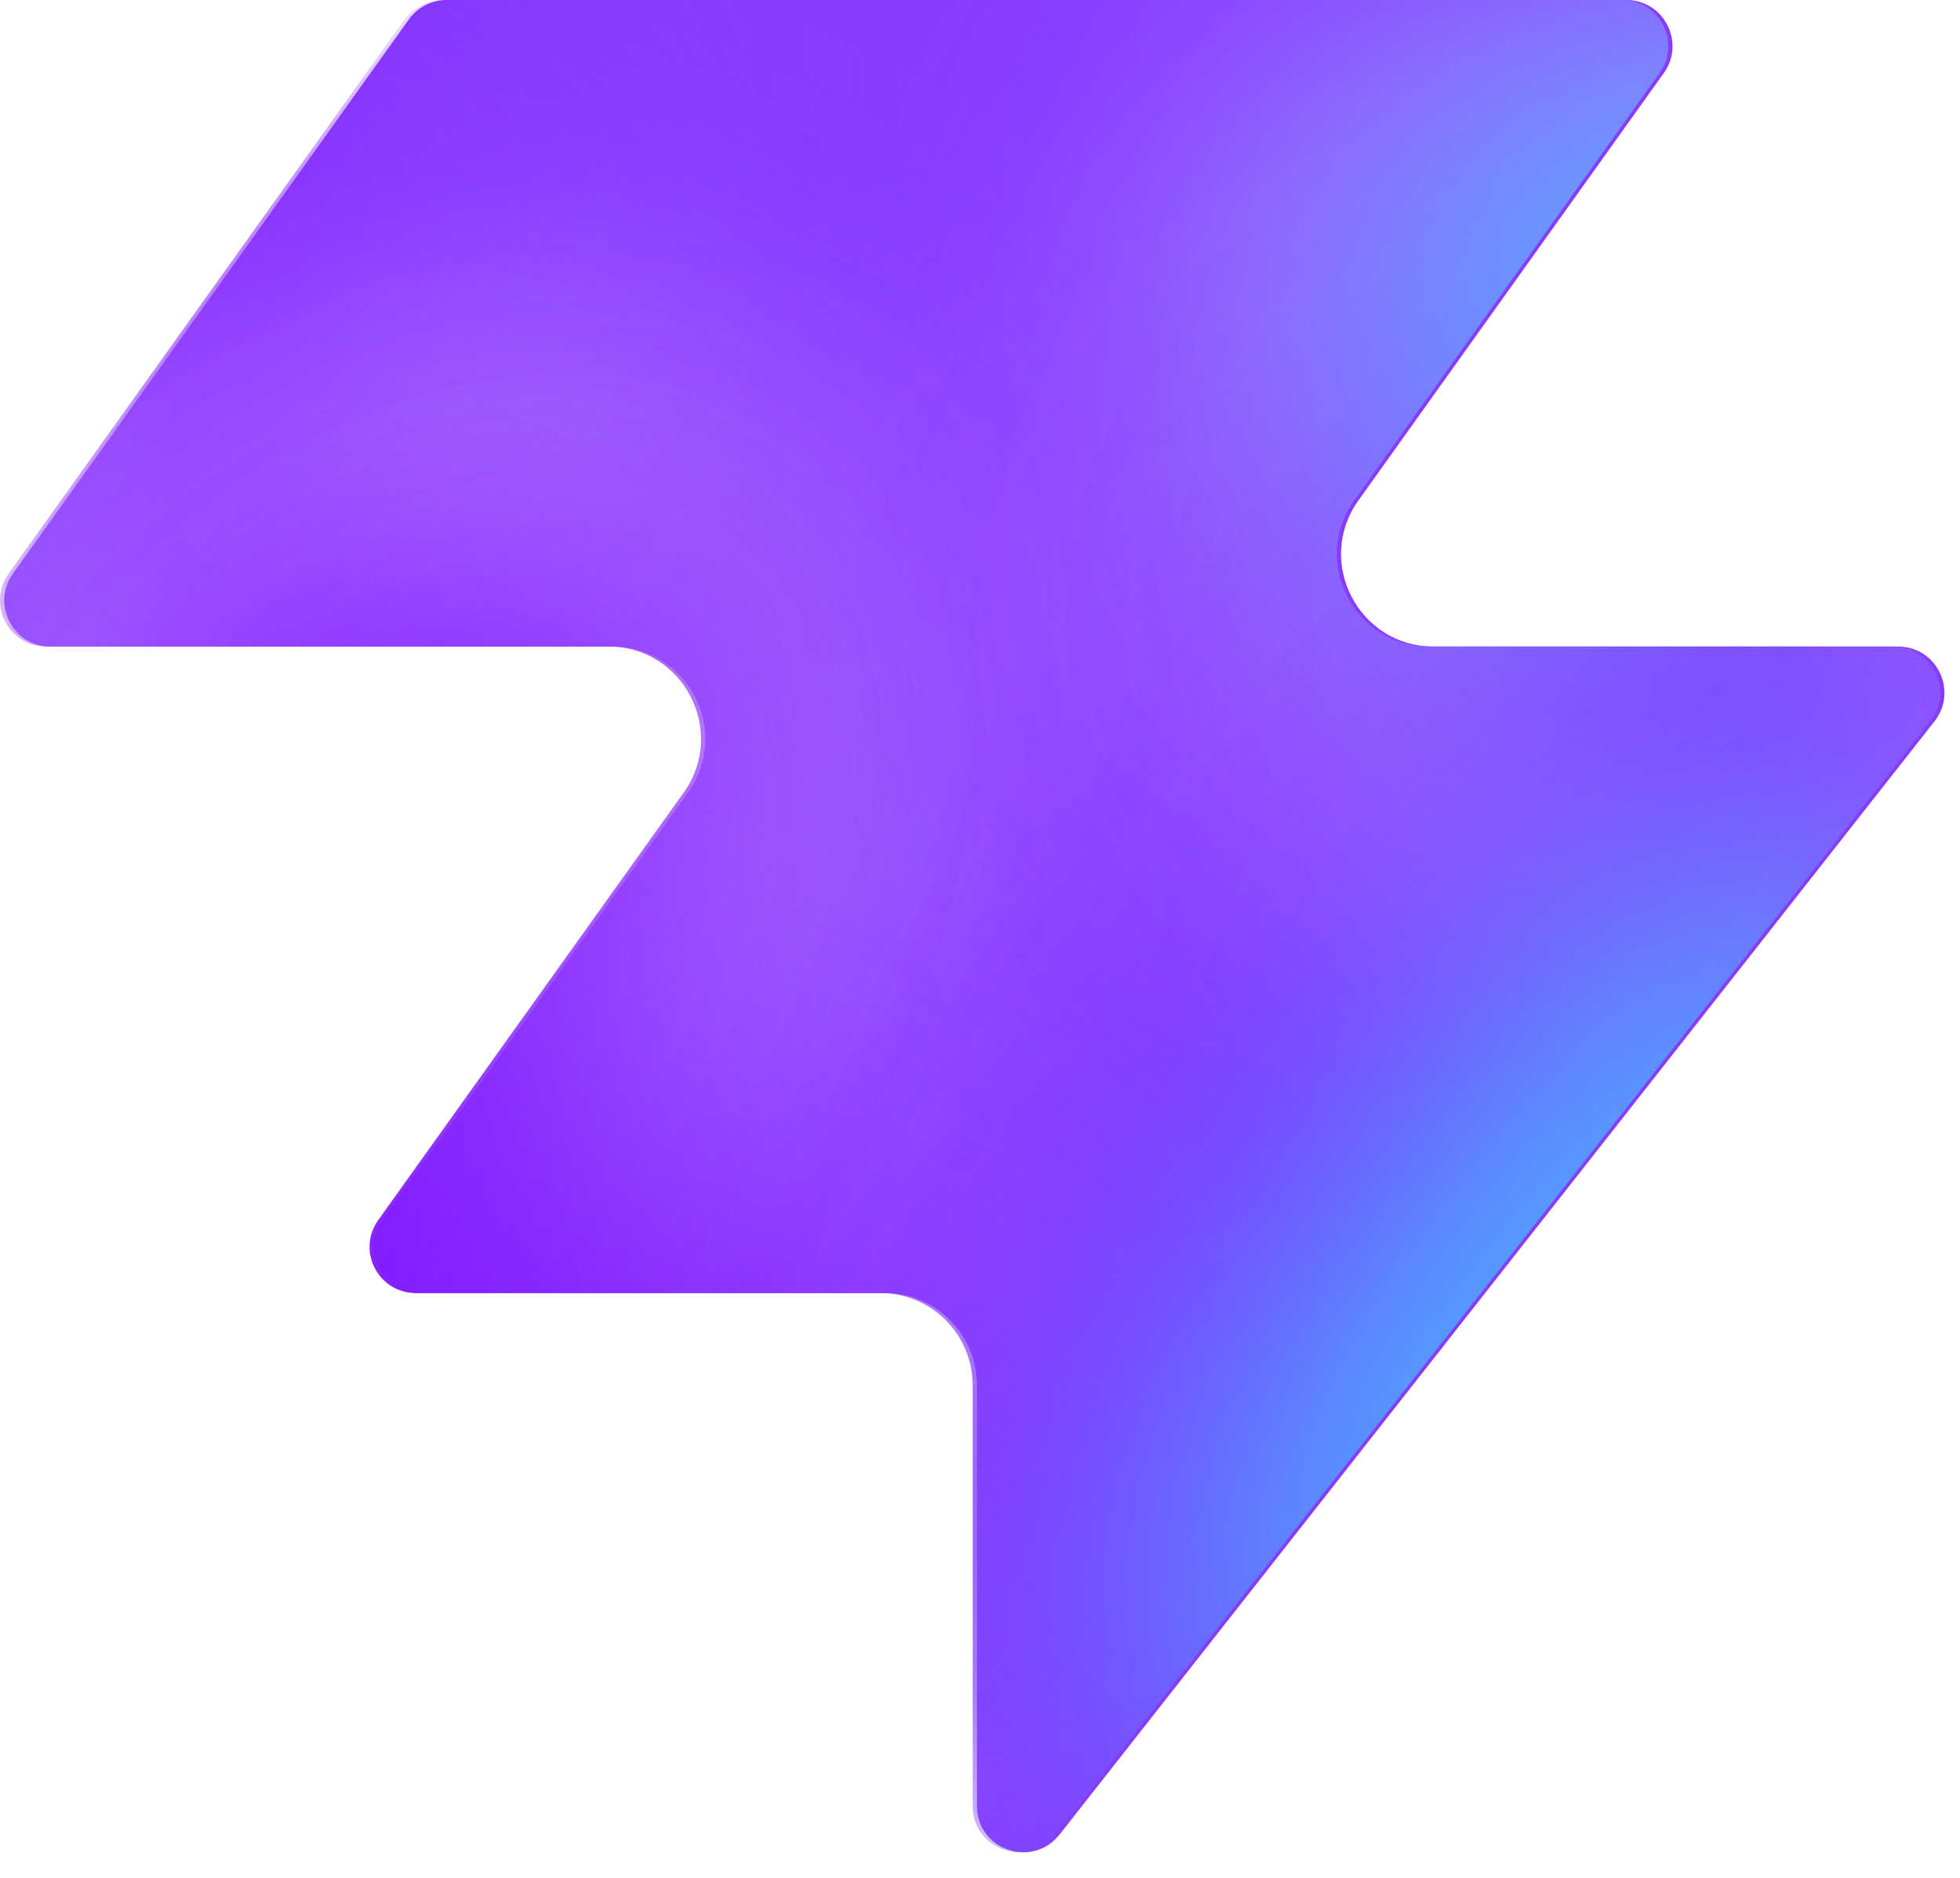
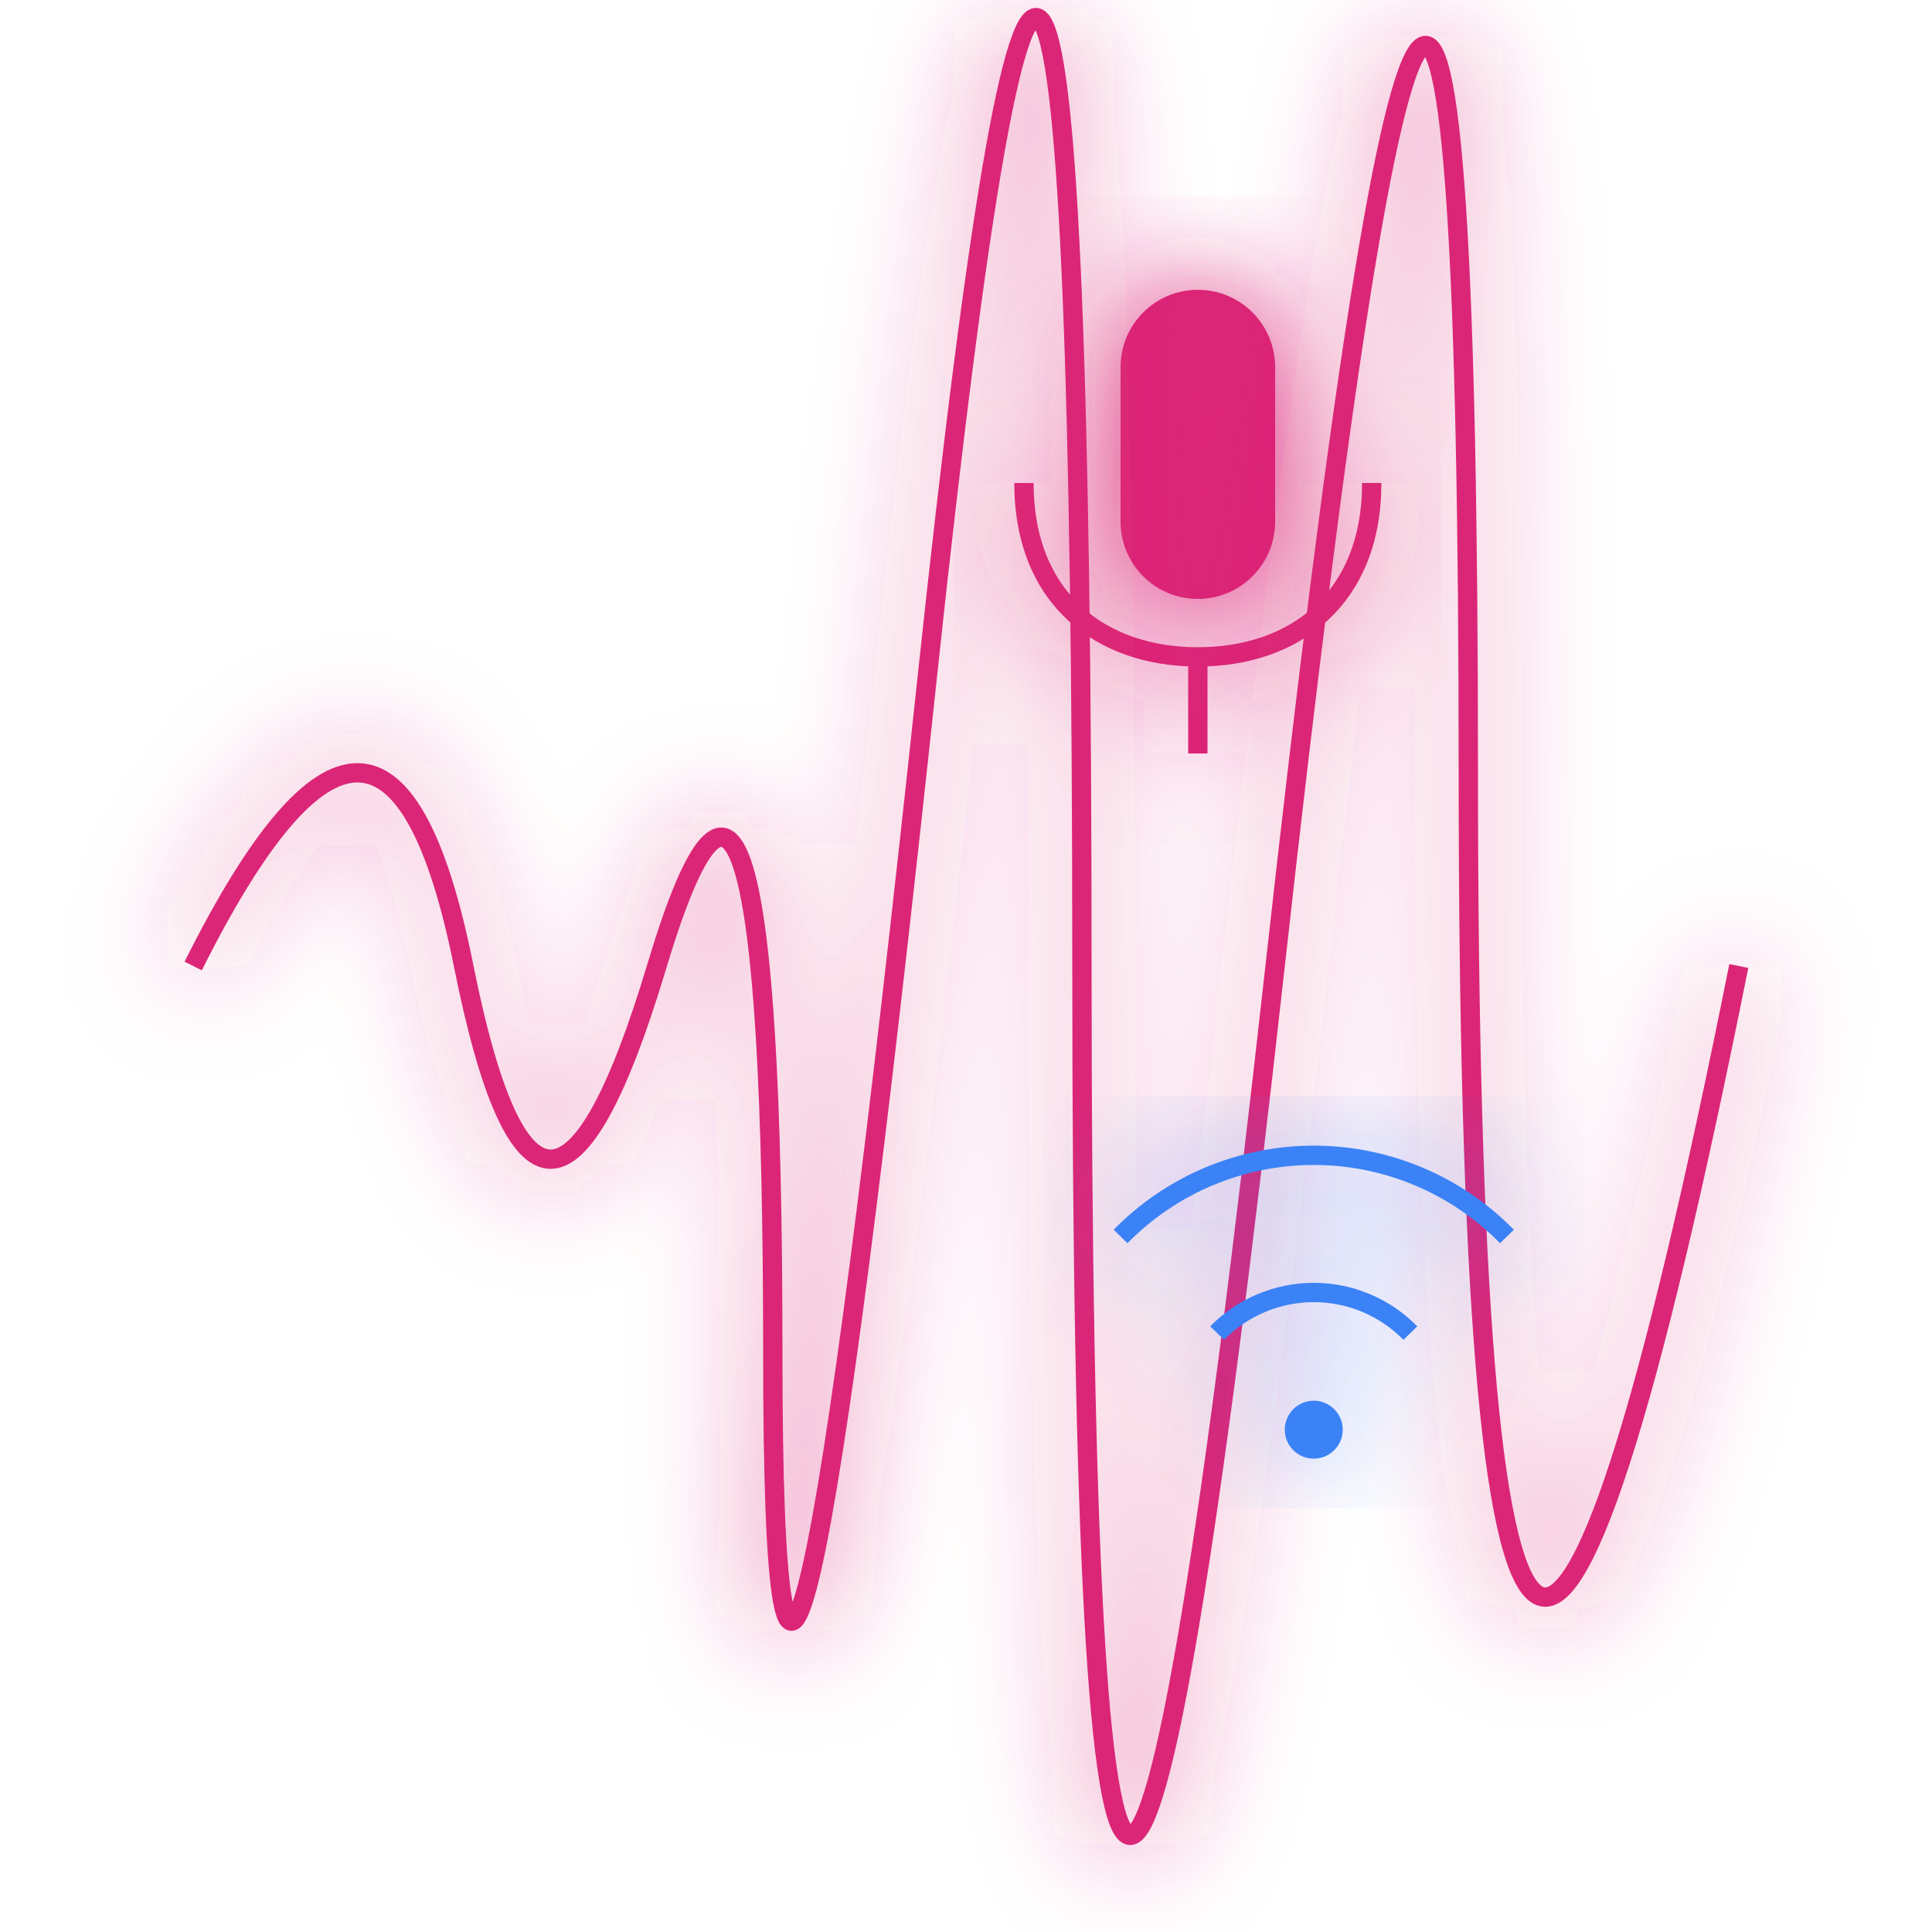
- <svg xmlns="http://www.w3.org/2000/svg" width="48" height="46" fill="none" viewBox="0 0 48 46">
-   <path fill="#863bff" d="M25.946 44.938c-.664.845-2.021.375-2.021-.698V33.937a2.26 2.26 0 0 0-2.262-2.262H10.287c-.92 0-1.456-1.04-.92-1.788l7.48-10.471c1.07-1.497 0-3.578-1.842-3.578H1.237c-.92 0-1.456-1.04-.92-1.788L10.013.474c.214-.297.556-.474.92-.474h28.894c.92 0 1.456 1.04.92 1.788l-7.48 10.471c-1.07 1.498 0 3.579 1.842 3.579h11.377c.943 0 1.473 1.088.89 1.83L25.947 44.94z" style="fill:#863bff;fill:color(display-p3 .525 .23 1);fill-opacity:1" />
-   <mask id="a" width="48" height="46" x="0" y="0" maskUnits="userSpaceOnUse" style="mask-type:alpha">
-     <path fill="#000" d="M25.842 44.938c-.664.844-2.021.375-2.021-.698V33.937a2.26 2.26 0 0 0-2.262-2.262H10.183c-.92 0-1.456-1.04-.92-1.788l7.48-10.471c1.07-1.498 0-3.579-1.842-3.579H1.133c-.92 0-1.456-1.04-.92-1.787L9.91.473c.214-.297.556-.474.92-.474h28.894c.92 0 1.456 1.04.92 1.788l-7.48 10.471c-1.07 1.498 0 3.578 1.842 3.578h11.377c.943 0 1.473 1.088.89 1.832L25.843 44.94z" style="fill:#000;fill-opacity:1" />
-   </mask>
-   <g mask="url(#a)">
-     <g filter="url(#b)">
-       <ellipse cx="5.508" cy="14.704" fill="#ede6ff" rx="5.508" ry="14.704" style="fill:#ede6ff;fill:color(display-p3 .927 .903 1);fill-opacity:1" transform="matrix(.00324 1 1 -.00324 -4.47 31.516)" />
-     </g>
-     <g filter="url(#c)">
-       <ellipse cx="10.399" cy="29.851" fill="#ede6ff" rx="10.399" ry="29.851" style="fill:#ede6ff;fill:color(display-p3 .927 .903 1);fill-opacity:1" transform="matrix(.00324 1 1 -.00324 -39.328 7.883)" />
-     </g>
-     <g filter="url(#d)">
-       <ellipse cx="5.508" cy="30.487" fill="#7e14ff" rx="5.508" ry="30.487" style="fill:#7e14ff;fill:color(display-p3 .492 .077 1);fill-opacity:1" transform="rotate(89.814 -25.913 -14.639)scale(1 -1)" />
-     </g>
-     <g filter="url(#e)">
-       <ellipse cx="5.508" cy="30.599" fill="#7e14ff" rx="5.508" ry="30.599" style="fill:#7e14ff;fill:color(display-p3 .492 .077 1);fill-opacity:1" transform="rotate(89.814 -32.644 -3.334)scale(1 -1)" />
-     </g>
-     <g filter="url(#f)">
-       <ellipse cx="5.508" cy="30.599" fill="#7e14ff" rx="5.508" ry="30.599" style="fill:#7e14ff;fill:color(display-p3 .492 .077 1);fill-opacity:1" transform="matrix(.00324 1 1 -.00324 -34.34 30.47)" />
-     </g>
-     <g filter="url(#g)">
-       <ellipse cx="14.072" cy="22.078" fill="#ede6ff" rx="14.072" ry="22.078" style="fill:#ede6ff;fill:color(display-p3 .927 .903 1);fill-opacity:1" transform="rotate(93.35 24.506 48.493)scale(-1 1)" />
-     </g>
-     <g filter="url(#h)">
-       <ellipse cx="3.47" cy="21.501" fill="#7e14ff" rx="3.47" ry="21.501" style="fill:#7e14ff;fill:color(display-p3 .492 .077 1);fill-opacity:1" transform="rotate(89.009 28.708 47.59)scale(-1 1)" />
-     </g>
-     <g filter="url(#i)">
-       <ellipse cx="3.47" cy="21.501" fill="#7e14ff" rx="3.47" ry="21.501" style="fill:#7e14ff;fill:color(display-p3 .492 .077 1);fill-opacity:1" transform="rotate(89.009 28.708 47.59)scale(-1 1)" />
-     </g>
-     <g filter="url(#j)">
-       <ellipse cx=".387" cy="8.972" fill="#7e14ff" rx="4.407" ry="29.108" style="fill:#7e14ff;fill:color(display-p3 .492 .077 1);fill-opacity:1" transform="rotate(39.51 .387 8.972)" />
-     </g>
-     <g filter="url(#k)">
-       <ellipse cx="47.523" cy="-6.092" fill="#7e14ff" rx="4.407" ry="29.108" style="fill:#7e14ff;fill:color(display-p3 .492 .077 1);fill-opacity:1" transform="rotate(37.892 47.523 -6.092)" />
-     </g>
-     <g filter="url(#l)">
-       <ellipse cx="41.412" cy="6.333" fill="#47bfff" rx="5.971" ry="9.665" style="fill:#47bfff;fill:color(display-p3 .28 .748 1);fill-opacity:1" transform="rotate(37.892 41.412 6.333)" />
-     </g>
-     <g filter="url(#m)">
-       <ellipse cx="-1.879" cy="38.332" fill="#7e14ff" rx="4.407" ry="29.108" style="fill:#7e14ff;fill:color(display-p3 .492 .077 1);fill-opacity:1" transform="rotate(37.892 -1.88 38.332)" />
-     </g>
-     <g filter="url(#n)">
-       <ellipse cx="-1.879" cy="38.332" fill="#7e14ff" rx="4.407" ry="29.108" style="fill:#7e14ff;fill:color(display-p3 .492 .077 1);fill-opacity:1" transform="rotate(37.892 -1.88 38.332)" />
-     </g>
-     <g filter="url(#o)">
-       <ellipse cx="35.651" cy="29.907" fill="#7e14ff" rx="4.407" ry="29.108" style="fill:#7e14ff;fill:color(display-p3 .492 .077 1);fill-opacity:1" transform="rotate(37.892 35.651 29.907)" />
-     </g>
-     <g filter="url(#p)">
-       <ellipse cx="38.418" cy="32.4" fill="#47bfff" rx="5.971" ry="15.297" style="fill:#47bfff;fill:color(display-p3 .28 .748 1);fill-opacity:1" transform="rotate(37.892 38.418 32.4)" />
-     </g>
-   </g>
+ <svg xmlns="http://www.w3.org/2000/svg" viewBox="0 0 100 100" fill="none">
  <defs>
-     <filter id="b" width="60.045" height="41.654" x="-19.77" y="16.149" color-interpolation-filters="sRGB" filterUnits="userSpaceOnUse">
-       <feFlood flood-opacity="0" result="BackgroundImageFix" />
-       <feBlend in="SourceGraphic" in2="BackgroundImageFix" result="shape" />
-       <feGaussianBlur result="effect1_foregroundBlur_2002_17158" stdDeviation="7.659" />
-     </filter>
-     <filter id="c" width="90.34" height="51.437" x="-54.613" y="-7.533" color-interpolation-filters="sRGB" filterUnits="userSpaceOnUse">
-       <feFlood flood-opacity="0" result="BackgroundImageFix" />
-       <feBlend in="SourceGraphic" in2="BackgroundImageFix" result="shape" />
-       <feGaussianBlur result="effect1_foregroundBlur_2002_17158" stdDeviation="7.659" />
-     </filter>
-     <filter id="d" width="79.355" height="29.4" x="-49.64" y="2.03" color-interpolation-filters="sRGB" filterUnits="userSpaceOnUse">
-       <feFlood flood-opacity="0" result="BackgroundImageFix" />
-       <feBlend in="SourceGraphic" in2="BackgroundImageFix" result="shape" />
-       <feGaussianBlur result="effect1_foregroundBlur_2002_17158" stdDeviation="4.596" />
-     </filter>
-     <filter id="e" width="79.579" height="29.4" x="-45.045" y="20.029" color-interpolation-filters="sRGB" filterUnits="userSpaceOnUse">
-       <feFlood flood-opacity="0" result="BackgroundImageFix" />
-       <feBlend in="SourceGraphic" in2="BackgroundImageFix" result="shape" />
-       <feGaussianBlur result="effect1_foregroundBlur_2002_17158" stdDeviation="4.596" />
-     </filter>
-     <filter id="f" width="79.579" height="29.4" x="-43.513" y="21.178" color-interpolation-filters="sRGB" filterUnits="userSpaceOnUse">
-       <feFlood flood-opacity="0" result="BackgroundImageFix" />
-       <feBlend in="SourceGraphic" in2="BackgroundImageFix" result="shape" />
-       <feGaussianBlur result="effect1_foregroundBlur_2002_17158" stdDeviation="4.596" />
-     </filter>
-     <filter id="g" width="74.749" height="58.852" x="15.756" y="-17.901" color-interpolation-filters="sRGB" filterUnits="userSpaceOnUse">
-       <feFlood flood-opacity="0" result="BackgroundImageFix" />
-       <feBlend in="SourceGraphic" in2="BackgroundImageFix" result="shape" />
-       <feGaussianBlur result="effect1_foregroundBlur_2002_17158" stdDeviation="7.659" />
-     </filter>
-     <filter id="h" width="61.377" height="25.362" x="23.548" y="2.284" color-interpolation-filters="sRGB" filterUnits="userSpaceOnUse">
-       <feFlood flood-opacity="0" result="BackgroundImageFix" />
-       <feBlend in="SourceGraphic" in2="BackgroundImageFix" result="shape" />
-       <feGaussianBlur result="effect1_foregroundBlur_2002_17158" stdDeviation="4.596" />
-     </filter>
-     <filter id="i" width="61.377" height="25.362" x="23.548" y="2.284" color-interpolation-filters="sRGB" filterUnits="userSpaceOnUse">
-       <feFlood flood-opacity="0" result="BackgroundImageFix" />
-       <feBlend in="SourceGraphic" in2="BackgroundImageFix" result="shape" />
-       <feGaussianBlur result="effect1_foregroundBlur_2002_17158" stdDeviation="4.596" />
-     </filter>
-     <filter id="j" width="56.045" height="63.649" x="-27.636" y="-22.853" color-interpolation-filters="sRGB" filterUnits="userSpaceOnUse">
-       <feFlood flood-opacity="0" result="BackgroundImageFix" />
-       <feBlend in="SourceGraphic" in2="BackgroundImageFix" result="shape" />
-       <feGaussianBlur result="effect1_foregroundBlur_2002_17158" stdDeviation="4.596" />
-     </filter>
-     <filter id="k" width="54.814" height="64.646" x="20.116" y="-38.415" color-interpolation-filters="sRGB" filterUnits="userSpaceOnUse">
-       <feFlood flood-opacity="0" result="BackgroundImageFix" />
-       <feBlend in="SourceGraphic" in2="BackgroundImageFix" result="shape" />
-       <feGaussianBlur result="effect1_foregroundBlur_2002_17158" stdDeviation="4.596" />
-     </filter>
-     <filter id="l" width="33.541" height="35.313" x="24.641" y="-11.323" color-interpolation-filters="sRGB" filterUnits="userSpaceOnUse">
-       <feFlood flood-opacity="0" result="BackgroundImageFix" />
-       <feBlend in="SourceGraphic" in2="BackgroundImageFix" result="shape" />
-       <feGaussianBlur result="effect1_foregroundBlur_2002_17158" stdDeviation="4.596" />
-     </filter>
-     <filter id="m" width="54.814" height="64.646" x="-29.286" y="6.009" color-interpolation-filters="sRGB" filterUnits="userSpaceOnUse">
-       <feFlood flood-opacity="0" result="BackgroundImageFix" />
-       <feBlend in="SourceGraphic" in2="BackgroundImageFix" result="shape" />
-       <feGaussianBlur result="effect1_foregroundBlur_2002_17158" stdDeviation="4.596" />
-     </filter>
-     <filter id="n" width="54.814" height="64.646" x="-29.286" y="6.009" color-interpolation-filters="sRGB" filterUnits="userSpaceOnUse">
-       <feFlood flood-opacity="0" result="BackgroundImageFix" />
-       <feBlend in="SourceGraphic" in2="BackgroundImageFix" result="shape" />
-       <feGaussianBlur result="effect1_foregroundBlur_2002_17158" stdDeviation="4.596" />
-     </filter>
-     <filter id="o" width="54.814" height="64.646" x="8.244" y="-2.416" color-interpolation-filters="sRGB" filterUnits="userSpaceOnUse">
-       <feFlood flood-opacity="0" result="BackgroundImageFix" />
-       <feBlend in="SourceGraphic" in2="BackgroundImageFix" result="shape" />
-       <feGaussianBlur result="effect1_foregroundBlur_2002_17158" stdDeviation="4.596" />
-     </filter>
-     <filter id="p" width="39.409" height="43.623" x="18.713" y="10.588" color-interpolation-filters="sRGB" filterUnits="userSpaceOnUse">
-       <feFlood flood-opacity="0" result="BackgroundImageFix" />
-       <feBlend in="SourceGraphic" in2="BackgroundImageFix" result="shape" />
-       <feGaussianBlur result="effect1_foregroundBlur_2002_17158" stdDeviation="4.596" />
+     <filter id="neonGlow" x="-20%" y="-20%" width="140%" height="140%">
+       <feGaussianBlur stdDeviation="3" result="blur" />
+       <feMerge>
+         <feMergeNode in="blur" />
+         <feMergeNode in="SourceGraphic" />
+       </feMerge>
    </filter>
  </defs>
+   
+   {/* Microphone */}
+   <g filter="url(#neonGlow)">
+     <rect x="58" y="15" width="8" height="16" rx="4" fill="#db2777" />
+     <path d="M53 25C53 31 57 34 62 34C67 34 71 31 71 25" stroke="#db2777" strokeWidth="2.5" strokeLinecap="round" />
+     <path d="M62 34V39" stroke="#db2777" strokeWidth="2.5" />
+   </g>
+ 
+   {/* Soundwave Line across the center */}
+   <path d="M10 50 Q 20 30, 24 50 T 34 50 T 40 70 T 48 35 T 56 50 T 66 50 T 76 40 T 90 50" stroke="#db2777" strokeWidth="3.5" strokeLinecap="round" strokeLinejoin="round" filter="url(#neonGlow)" />
+ 
+   {/* Wi-Fi/Signal icon */}
+   <g filter="url(#neonGlow)" stroke="#3b82f6" strokeWidth="2.5" strokeLinecap="round" fill="none">
+     <circle cx="68" cy="74" r="1" fill="#3b82f6" />
+     <path d="M63 69 A 7 7 0 0 1 73 69" />
+     <path d="M58 64 A 14 14 0 0 1 78 64" />
+   </g>
</svg>
